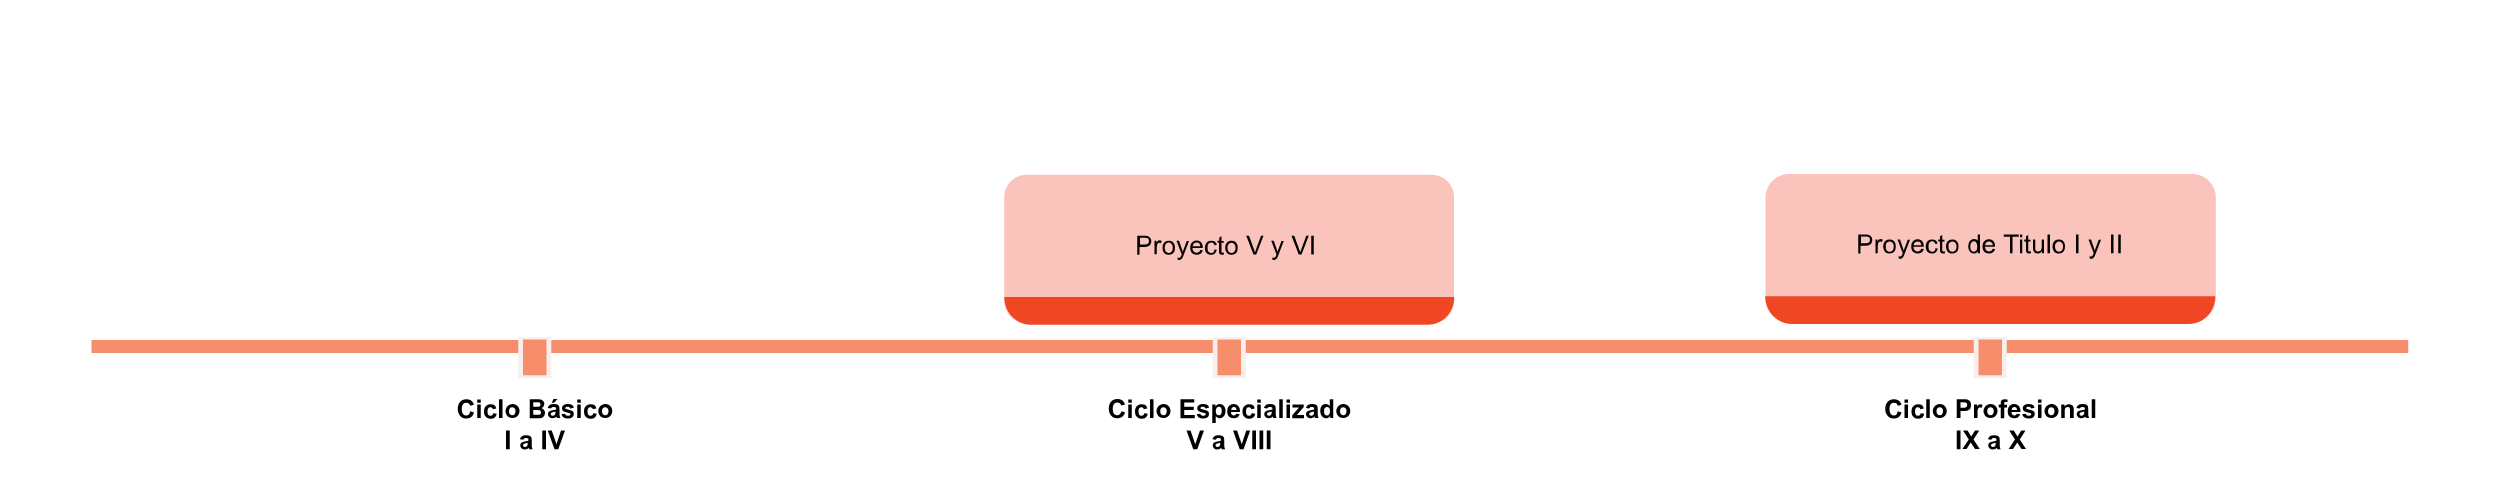
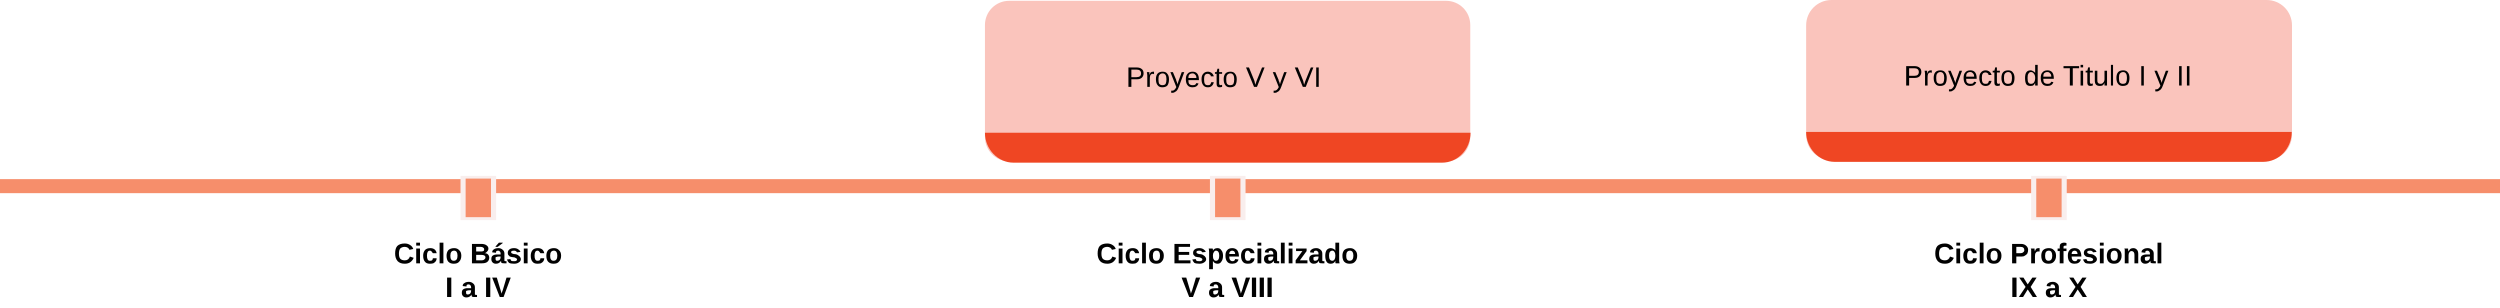
- <svg xmlns="http://www.w3.org/2000/svg" version="1.1" id="Layer_1" x="0px" y="0px" viewBox="0 0 100 20" style="enable-background:new 0 0 100 20;" xml:space="preserve">
-   <style type="text/css">
- 	.st0{fill:#F68E6B;}
- 	.st1{fill:#F9EEED;}
- 	.st2{fill:#FAC4BC;}
- 	.st3{fill:#EF4623;}
- 	.st4{fill:none;}
- 	.st5{enable-background:new    ;}
- 	.st6{fill:#010101;}
- </style>
+ <svg xmlns="http://www.w3.org/2000/svg" id="Layer_1" data-name="Layer 1" viewBox="0 0 92.67 11.4">
+   <defs>
+     <style>
+       .cls-1 {
+         fill: #ef4623;
+       }
+ 
+       .cls-1, .cls-2, .cls-3, .cls-4 {
+         stroke-width: 0px;
+       }
+ 
+       .cls-5, .cls-6 {
+         font-family: ArialMT, Arial;
+         font-size: 1.05px;
+       }
+ 
+       .cls-5, .cls-6, .cls-7 {
+         isolation: isolate;
+       }
+ 
+       .cls-5, .cls-7 {
+         fill: #010101;
+       }
+ 
+       .cls-2 {
+         fill: #f9eeed;
+       }
+ 
+       .cls-8 {
+         letter-spacing: 0em;
+       }
+ 
+       .cls-9 {
+         letter-spacing: -.04em;
+       }
+ 
+       .cls-3 {
+         fill: #fac4bc;
+       }
+ 
+       .cls-4 {
+         fill: #f68e6b;
+       }
+ 
+       .cls-10 {
+         letter-spacing: -.02em;
+       }
+ 
+       .cls-7 {
+         font-family: Arial-BoldMT, Arial;
+         font-size: 1.04px;
+         font-weight: 700;
+       }
+     </style>
+   </defs>
  <g>
+     <rect class="cls-4" y="6.64" width="92.67" height=".52" />
    <g>
-       <rect x="3.66" y="13.6" class="st0" width="92.67" height="0.52" />
+       <rect class="cls-4" x="17.16" y="6.57" width="1.13" height="1.54" />
+       <path class="cls-2" d="M18.39,8.16h-1.32v-1.64h1.32v1.64ZM17.26,8.05h.94v-1.43h-.94v1.43Z" />
    </g>
    <g>
-       <g>
-         <rect x="20.82" y="13.53" class="st0" width="1.13" height="1.54" />
-         <path class="st1" d="M22.05,15.12h-1.32v-1.64h1.32V15.12z M20.92,15.01h0.94v-1.43h-0.94V15.01z" />
-       </g>
+       <rect class="cls-4" x="44.95" y="6.57" width="1.13" height="1.54" />
+       <path class="cls-2" d="M46.17,8.16h-1.32v-1.64h1.32v1.64ZM45.04,8.05h.94v-1.43h-.94v1.43Z" />
    </g>
    <g>
-       <g>
-         <rect x="48.61" y="13.53" class="st0" width="1.13" height="1.54" />
-         <path class="st1" d="M49.83,15.12h-1.32v-1.64h1.32V15.12z M48.7,15.01h0.94v-1.43H48.7V15.01z" />
-       </g>
-     </g>
-     <g>
-       <g>
-         <rect x="79.06" y="13.53" class="st0" width="1.13" height="1.54" />
-         <path class="st1" d="M80.27,15.12h-1.32v-1.64h1.32V15.12z M79.14,15.01h0.94v-1.43h-0.94V15.01z" />
-       </g>
+       <rect class="cls-4" x="75.39" y="6.57" width="1.13" height="1.54" />
+       <path class="cls-2" d="M76.61,8.16h-1.32v-1.64h1.32v1.64ZM75.48,8.05h.94v-1.43h-.94v1.43Z" />
    </g>
  </g>
  <g>
-     <path class="st2" d="M87.68,12.9H71.56c-0.52,0-0.94-0.42-0.94-0.94V7.9c0-0.52,0.42-0.94,0.94-0.94h16.13   c0.52,0,0.94,0.42,0.94,0.94v4.07C88.61,12.48,88.19,12.9,87.68,12.9z" />
-     <path class="st3" d="M88.61,11.85c0,0.61-0.47,1.11-1.06,1.11H71.67c-0.58,0-1.06-0.5-1.06-1.11" />
+     <path class="cls-3" d="M84.02,5.94h-16.13c-.52,0-.94-.42-.94-.94V.94c0-.52.42-.94.94-.94h16.13c.52,0,.94.42.94.94v4.07c-.01.51-.43.93-.94.93Z" />
+     <path class="cls-1" d="M84.95,4.89c0,.61-.47,1.11-1.06,1.11h-15.88c-.58,0-1.06-.5-1.06-1.11" />
  </g>
  <g>
-     <path class="st2" d="M57.27,12.94h-16.2c-0.5,0-0.9-0.4-0.9-0.9V7.89c0-0.5,0.4-0.9,0.9-0.9h16.19c0.5,0,0.9,0.4,0.9,0.9v4.14   C58.17,12.53,57.77,12.94,57.27,12.94z" />
-     <path class="st3" d="M58.17,11.88c0,0.61-0.47,1.11-1.06,1.11H41.23c-0.58,0-1.06-0.5-1.06-1.11" />
+     <path class="cls-3" d="M53.61,5.98h-16.2c-.5,0-.9-.4-.9-.9V.93c0-.5.4-.9.9-.9h16.19c.5,0,.9.4.9.9v4.14c0,.5-.39.91-.89.91Z" />
+     <path class="cls-1" d="M54.51,4.92c0,.61-.47,1.11-1.06,1.11h-15.88c-.58,0-1.06-.5-1.06-1.11" />
  </g>
-   <rect x="16.92" y="15.97" class="st4" width="8.94" height="2.4" />
-   <g class="st5">
-     <path class="st6" d="M18.81,16.45l0.15,0.05c-0.02,0.08-0.06,0.14-0.11,0.18c-0.05,0.04-0.12,0.06-0.2,0.06   c-0.1,0-0.18-0.03-0.24-0.1c-0.06-0.07-0.1-0.16-0.1-0.28c0-0.12,0.03-0.22,0.1-0.29c0.06-0.07,0.15-0.1,0.25-0.1   c0.09,0,0.17,0.03,0.22,0.08c0.03,0.03,0.06,0.08,0.08,0.14l-0.15,0.04c-0.01-0.04-0.03-0.07-0.06-0.09   c-0.03-0.02-0.06-0.03-0.1-0.03c-0.06,0-0.1,0.02-0.13,0.06c-0.03,0.04-0.05,0.1-0.05,0.19c0,0.09,0.02,0.16,0.05,0.2   c0.03,0.04,0.08,0.06,0.13,0.06c0.04,0,0.07-0.01,0.1-0.04S18.8,16.5,18.81,16.45z" />
-     <path class="st6" d="M19.09,16.11v-0.13h0.14v0.13H19.09z M19.09,16.72v-0.54h0.14v0.54H19.09z" />
-     <path class="st6" d="M19.85,16.34l-0.14,0.03c0-0.03-0.02-0.05-0.03-0.06c-0.02-0.01-0.04-0.02-0.07-0.02   c-0.04,0-0.06,0.01-0.08,0.04c-0.02,0.03-0.03,0.07-0.03,0.12c0,0.06,0.01,0.11,0.03,0.14c0.02,0.03,0.05,0.04,0.09,0.04   c0.03,0,0.05-0.01,0.07-0.02c0.02-0.02,0.03-0.04,0.04-0.08l0.14,0.02c-0.01,0.06-0.04,0.11-0.08,0.15s-0.1,0.05-0.17,0.05   c-0.08,0-0.14-0.03-0.19-0.08c-0.05-0.05-0.07-0.12-0.07-0.21s0.02-0.16,0.07-0.21c0.05-0.05,0.11-0.08,0.19-0.08   c0.07,0,0.12,0.01,0.16,0.04S19.83,16.28,19.85,16.34z" />
-     <path class="st6" d="M19.96,16.72v-0.75h0.14v0.75H19.96z" />
-     <path class="st6" d="M20.22,16.44c0-0.05,0.01-0.09,0.04-0.14c0.02-0.04,0.06-0.08,0.1-0.1s0.09-0.04,0.14-0.04   c0.08,0,0.15,0.03,0.2,0.08c0.05,0.05,0.08,0.12,0.08,0.2c0,0.08-0.03,0.15-0.08,0.2s-0.12,0.08-0.2,0.08   c-0.05,0-0.1-0.01-0.14-0.03s-0.08-0.06-0.1-0.1S20.22,16.5,20.22,16.44z M20.36,16.45c0,0.05,0.01,0.09,0.04,0.12   c0.03,0.03,0.06,0.04,0.09,0.04c0.04,0,0.07-0.01,0.09-0.04s0.04-0.07,0.04-0.12c0-0.05-0.01-0.09-0.04-0.12   c-0.03-0.03-0.06-0.04-0.09-0.04c-0.04,0-0.07,0.01-0.09,0.04C20.38,16.35,20.36,16.4,20.36,16.45z" />
-     <path class="st6" d="M21.18,15.97h0.3c0.06,0,0.1,0,0.13,0.01c0.03,0,0.06,0.01,0.08,0.03s0.04,0.04,0.06,0.06s0.02,0.06,0.02,0.09   c0,0.03-0.01,0.07-0.03,0.1s-0.04,0.05-0.08,0.07c0.05,0.01,0.08,0.04,0.1,0.07s0.04,0.07,0.04,0.11c0,0.03-0.01,0.07-0.02,0.1   c-0.02,0.03-0.04,0.06-0.06,0.08c-0.03,0.02-0.06,0.03-0.1,0.04c-0.03,0-0.09,0-0.18,0h-0.25V15.97z M21.33,16.1v0.17h0.1   c0.06,0,0.1,0,0.11,0c0.03,0,0.05-0.01,0.06-0.03s0.02-0.03,0.02-0.06s-0.01-0.04-0.02-0.06s-0.03-0.02-0.06-0.03   c-0.02,0-0.06,0-0.13,0H21.33z M21.33,16.39v0.2h0.14c0.05,0,0.09,0,0.1,0c0.02,0,0.04-0.01,0.05-0.03   c0.01-0.02,0.02-0.04,0.02-0.06c0-0.02-0.01-0.04-0.02-0.06c-0.01-0.02-0.03-0.03-0.05-0.03c-0.02-0.01-0.07-0.01-0.13-0.01H21.33z   " />
-     <path class="st6" d="M22.04,16.34l-0.13-0.02c0.01-0.05,0.04-0.09,0.08-0.12s0.09-0.04,0.16-0.04c0.06,0,0.11,0.01,0.14,0.02   c0.03,0.01,0.05,0.03,0.07,0.06c0.01,0.02,0.02,0.07,0.02,0.13l0,0.17c0,0.05,0,0.08,0.01,0.11s0.01,0.05,0.03,0.07h-0.14   c0-0.01-0.01-0.02-0.01-0.04c0-0.01,0-0.01,0-0.02c-0.02,0.02-0.05,0.04-0.08,0.05s-0.06,0.02-0.09,0.02   c-0.06,0-0.1-0.02-0.13-0.05s-0.05-0.07-0.05-0.11c0-0.03,0.01-0.06,0.02-0.08c0.01-0.02,0.04-0.04,0.06-0.05s0.06-0.02,0.11-0.03   c0.07-0.01,0.11-0.02,0.14-0.04v-0.01c0-0.03-0.01-0.05-0.02-0.06s-0.04-0.02-0.08-0.02c-0.03,0-0.05,0-0.06,0.01   C22.06,16.3,22.05,16.32,22.04,16.34z M22.23,16.46c-0.02,0.01-0.05,0.01-0.09,0.02c-0.04,0.01-0.07,0.02-0.08,0.03   c-0.02,0.01-0.03,0.03-0.03,0.05c0,0.02,0.01,0.04,0.02,0.05c0.02,0.01,0.03,0.02,0.06,0.02c0.03,0,0.05-0.01,0.07-0.03   c0.02-0.01,0.03-0.03,0.03-0.05c0-0.01,0.01-0.04,0.01-0.07V16.46z M22.07,16.11l0.07-0.15h0.16l-0.14,0.15H22.07z" />
-     <path class="st6" d="M22.46,16.57l0.14-0.02c0.01,0.03,0.02,0.05,0.04,0.06c0.02,0.01,0.04,0.02,0.08,0.02   c0.04,0,0.06-0.01,0.08-0.02c0.01-0.01,0.02-0.02,0.02-0.04c0-0.01,0-0.02-0.01-0.03s-0.02-0.01-0.05-0.02   c-0.12-0.03-0.19-0.05-0.22-0.07c-0.04-0.03-0.06-0.07-0.06-0.12c0-0.05,0.02-0.09,0.06-0.12c0.04-0.03,0.09-0.05,0.17-0.05   c0.07,0,0.13,0.01,0.17,0.04c0.04,0.02,0.06,0.06,0.07,0.11l-0.14,0.03c-0.01-0.02-0.02-0.04-0.03-0.05   c-0.02-0.01-0.04-0.02-0.07-0.02c-0.04,0-0.06,0-0.08,0.02c-0.01,0.01-0.02,0.02-0.02,0.03c0,0.01,0,0.02,0.01,0.03   c0.01,0.01,0.06,0.02,0.13,0.04c0.08,0.02,0.13,0.04,0.16,0.06c0.03,0.03,0.04,0.06,0.04,0.11c0,0.05-0.02,0.09-0.06,0.13   c-0.04,0.04-0.1,0.05-0.18,0.05c-0.07,0-0.13-0.02-0.17-0.04C22.5,16.66,22.47,16.62,22.46,16.57z" />
-     <path class="st6" d="M23.09,16.11v-0.13h0.14v0.13H23.09z M23.09,16.72v-0.54h0.14v0.54H23.09z" />
-     <path class="st6" d="M23.85,16.34l-0.14,0.03c0-0.03-0.02-0.05-0.03-0.06c-0.02-0.01-0.04-0.02-0.07-0.02   c-0.04,0-0.06,0.01-0.08,0.04c-0.02,0.03-0.03,0.07-0.03,0.12c0,0.06,0.01,0.11,0.03,0.14c0.02,0.03,0.05,0.04,0.09,0.04   c0.03,0,0.05-0.01,0.07-0.02c0.02-0.02,0.03-0.04,0.04-0.08l0.14,0.02c-0.01,0.06-0.04,0.11-0.08,0.15s-0.1,0.05-0.17,0.05   c-0.08,0-0.14-0.03-0.19-0.08c-0.05-0.05-0.07-0.12-0.07-0.21s0.02-0.16,0.07-0.21c0.05-0.05,0.11-0.08,0.19-0.08   c0.07,0,0.12,0.01,0.16,0.04S23.84,16.28,23.85,16.34z" />
-     <path class="st6" d="M23.93,16.44c0-0.05,0.01-0.09,0.04-0.14c0.02-0.04,0.06-0.08,0.1-0.1s0.09-0.04,0.14-0.04   c0.08,0,0.15,0.03,0.2,0.08c0.05,0.05,0.08,0.12,0.08,0.2c0,0.08-0.03,0.15-0.08,0.2s-0.12,0.08-0.2,0.08   c-0.05,0-0.1-0.01-0.14-0.03s-0.08-0.06-0.1-0.1S23.93,16.5,23.93,16.44z M24.08,16.45c0,0.05,0.01,0.09,0.04,0.12   c0.03,0.03,0.06,0.04,0.09,0.04c0.04,0,0.07-0.01,0.09-0.04s0.04-0.07,0.04-0.12c0-0.05-0.01-0.09-0.04-0.12   c-0.03-0.03-0.06-0.04-0.09-0.04c-0.04,0-0.07,0.01-0.09,0.04C24.09,16.35,24.08,16.4,24.08,16.45z" />
-   </g>
-   <g class="st5">
-     <path class="st6" d="M20.24,17.97v-0.75h0.15v0.75H20.24z" />
-     <path class="st6" d="M20.93,17.59l-0.13-0.02c0.01-0.05,0.04-0.09,0.08-0.12s0.09-0.04,0.16-0.04c0.06,0,0.11,0.01,0.14,0.02   c0.03,0.01,0.05,0.03,0.07,0.06c0.01,0.02,0.02,0.07,0.02,0.13l0,0.17c0,0.05,0,0.08,0.01,0.11s0.01,0.05,0.03,0.07h-0.14   c0-0.01-0.01-0.02-0.01-0.04c0-0.01,0-0.01,0-0.02c-0.02,0.02-0.05,0.04-0.08,0.05s-0.06,0.02-0.09,0.02   c-0.06,0-0.1-0.02-0.13-0.05s-0.05-0.07-0.05-0.11c0-0.03,0.01-0.06,0.02-0.08c0.01-0.02,0.04-0.04,0.06-0.05s0.06-0.02,0.11-0.03   c0.07-0.01,0.11-0.02,0.14-0.04V17.6c0-0.03-0.01-0.05-0.02-0.06s-0.04-0.02-0.08-0.02c-0.03,0-0.05,0-0.06,0.01   C20.95,17.55,20.94,17.57,20.93,17.59z M21.12,17.71c-0.02,0.01-0.05,0.01-0.09,0.02c-0.04,0.01-0.07,0.02-0.08,0.03   c-0.02,0.01-0.03,0.03-0.03,0.05c0,0.02,0.01,0.04,0.02,0.05c0.02,0.01,0.03,0.02,0.06,0.02c0.03,0,0.05-0.01,0.07-0.03   c0.02-0.01,0.03-0.03,0.03-0.05c0-0.01,0.01-0.04,0.01-0.07V17.71z" />
-     <path class="st6" d="M21.69,17.97v-0.75h0.15v0.75H21.69z" />
-     <path class="st6" d="M22.18,17.97l-0.27-0.75h0.16l0.19,0.55l0.18-0.55h0.16l-0.27,0.75H22.18z" />
-   </g>
-   <rect x="44.18" y="15.97" class="st4" width="9.99" height="2.4" />
-   <g class="st5">
-     <path class="st6" d="M44.86,16.45L45,16.49c-0.02,0.08-0.06,0.14-0.11,0.18c-0.05,0.04-0.12,0.06-0.2,0.06   c-0.1,0-0.18-0.03-0.24-0.1c-0.06-0.07-0.1-0.16-0.1-0.28c0-0.12,0.03-0.22,0.1-0.29c0.06-0.07,0.15-0.1,0.25-0.1   c0.09,0,0.17,0.03,0.22,0.08c0.03,0.03,0.06,0.08,0.08,0.14l-0.15,0.04c-0.01-0.04-0.03-0.07-0.06-0.09   c-0.03-0.02-0.06-0.03-0.1-0.03c-0.06,0-0.1,0.02-0.13,0.06c-0.03,0.04-0.05,0.1-0.05,0.19c0,0.09,0.02,0.16,0.05,0.2   c0.03,0.04,0.08,0.06,0.13,0.06c0.04,0,0.07-0.01,0.1-0.04S44.85,16.5,44.86,16.45z" />
-     <path class="st6" d="M45.13,16.11v-0.13h0.14v0.13H45.13z M45.13,16.72v-0.54h0.14v0.54H45.13z" />
-     <path class="st6" d="M45.89,16.34l-0.14,0.03c0-0.03-0.02-0.05-0.03-0.06c-0.02-0.01-0.04-0.02-0.07-0.02   c-0.04,0-0.06,0.01-0.08,0.04c-0.02,0.03-0.03,0.07-0.03,0.12c0,0.06,0.01,0.11,0.03,0.14c0.02,0.03,0.05,0.04,0.09,0.04   c0.03,0,0.05-0.01,0.07-0.02c0.02-0.02,0.03-0.04,0.04-0.08l0.14,0.02c-0.01,0.06-0.04,0.11-0.08,0.15s-0.1,0.05-0.17,0.05   c-0.08,0-0.14-0.03-0.19-0.08c-0.05-0.05-0.07-0.12-0.07-0.21s0.02-0.16,0.07-0.21c0.05-0.05,0.11-0.08,0.19-0.08   c0.07,0,0.12,0.01,0.16,0.04S45.88,16.28,45.89,16.34z" />
-     <path class="st6" d="M46,16.72v-0.75h0.14v0.75H46z" />
-     <path class="st6" d="M46.26,16.44c0-0.05,0.01-0.09,0.04-0.14c0.02-0.04,0.06-0.08,0.1-0.1s0.09-0.04,0.14-0.04   c0.08,0,0.15,0.03,0.2,0.08c0.05,0.05,0.08,0.12,0.08,0.2c0,0.08-0.03,0.15-0.08,0.2s-0.12,0.08-0.2,0.08   c-0.05,0-0.1-0.01-0.14-0.03s-0.08-0.06-0.1-0.1S46.26,16.5,46.26,16.44z M46.41,16.45c0,0.05,0.01,0.09,0.04,0.12   c0.03,0.03,0.06,0.04,0.09,0.04c0.04,0,0.07-0.01,0.09-0.04s0.04-0.07,0.04-0.12c0-0.05-0.01-0.09-0.04-0.12   c-0.03-0.03-0.06-0.04-0.09-0.04c-0.04,0-0.07,0.01-0.09,0.04C46.42,16.35,46.41,16.4,46.41,16.45z" />
-     <path class="st6" d="M47.22,16.72v-0.75h0.55v0.13h-0.4v0.17h0.38v0.13h-0.38v0.2h0.42v0.13H47.22z" />
-     <path class="st6" d="M47.87,16.57l0.14-0.02c0.01,0.03,0.02,0.05,0.04,0.06c0.02,0.01,0.04,0.02,0.08,0.02   c0.04,0,0.06-0.01,0.08-0.02c0.01-0.01,0.02-0.02,0.02-0.04c0-0.01,0-0.02-0.01-0.03s-0.02-0.01-0.05-0.02   c-0.12-0.03-0.19-0.05-0.22-0.07c-0.04-0.03-0.06-0.07-0.06-0.12c0-0.05,0.02-0.09,0.06-0.12c0.04-0.03,0.09-0.05,0.17-0.05   c0.07,0,0.13,0.01,0.17,0.04c0.04,0.02,0.06,0.06,0.07,0.11l-0.14,0.03c-0.01-0.02-0.02-0.04-0.03-0.05   c-0.02-0.01-0.04-0.02-0.07-0.02c-0.04,0-0.06,0-0.08,0.02c-0.01,0.01-0.02,0.02-0.02,0.03c0,0.01,0,0.02,0.01,0.03   c0.01,0.01,0.06,0.02,0.13,0.04c0.08,0.02,0.13,0.04,0.16,0.06c0.03,0.03,0.04,0.06,0.04,0.11c0,0.05-0.02,0.09-0.06,0.13   c-0.04,0.04-0.1,0.05-0.18,0.05c-0.07,0-0.13-0.02-0.17-0.04C47.91,16.66,47.88,16.62,47.87,16.57z" />
-     <path class="st6" d="M48.49,16.18h0.13v0.08c0.02-0.03,0.04-0.05,0.07-0.07c0.03-0.02,0.06-0.03,0.1-0.03   c0.06,0,0.12,0.03,0.16,0.07c0.04,0.05,0.07,0.12,0.07,0.21c0,0.09-0.02,0.16-0.07,0.21c-0.04,0.05-0.1,0.08-0.16,0.08   c-0.03,0-0.06-0.01-0.08-0.02c-0.02-0.01-0.05-0.03-0.08-0.06v0.27h-0.14V16.18z M48.63,16.44c0,0.06,0.01,0.11,0.04,0.13   c0.02,0.03,0.05,0.04,0.09,0.04c0.03,0,0.06-0.01,0.08-0.04c0.02-0.03,0.03-0.07,0.03-0.13c0-0.06-0.01-0.1-0.03-0.13   c-0.02-0.03-0.05-0.04-0.08-0.04c-0.04,0-0.06,0.01-0.09,0.04C48.65,16.35,48.63,16.39,48.63,16.44z" />
-     <path class="st6" d="M49.45,16.55l0.14,0.02c-0.02,0.05-0.05,0.09-0.09,0.12c-0.04,0.03-0.09,0.04-0.15,0.04   c-0.09,0-0.16-0.03-0.21-0.09c-0.04-0.05-0.05-0.11-0.05-0.19c0-0.09,0.02-0.16,0.07-0.21s0.11-0.08,0.18-0.08   c0.08,0,0.14,0.03,0.19,0.08c0.05,0.05,0.07,0.13,0.07,0.24h-0.36c0,0.04,0.01,0.08,0.03,0.1c0.02,0.02,0.05,0.04,0.08,0.04   c0.02,0,0.04-0.01,0.06-0.02C49.43,16.59,49.44,16.57,49.45,16.55z M49.46,16.4c0-0.04-0.01-0.07-0.03-0.09s-0.04-0.03-0.07-0.03   c-0.03,0-0.06,0.01-0.08,0.03c-0.02,0.02-0.03,0.05-0.03,0.09H49.46z" />
-     <path class="st6" d="M50.19,16.34l-0.14,0.03c0-0.03-0.02-0.05-0.03-0.06c-0.02-0.01-0.04-0.02-0.07-0.02   c-0.04,0-0.06,0.01-0.08,0.04c-0.02,0.03-0.03,0.07-0.03,0.12c0,0.06,0.01,0.11,0.03,0.14c0.02,0.03,0.05,0.04,0.09,0.04   c0.03,0,0.05-0.01,0.07-0.02c0.02-0.02,0.03-0.04,0.04-0.08l0.14,0.02c-0.01,0.06-0.04,0.11-0.08,0.15   c-0.04,0.03-0.1,0.05-0.17,0.05c-0.08,0-0.14-0.03-0.19-0.08c-0.05-0.05-0.07-0.12-0.07-0.21s0.02-0.16,0.07-0.21   c0.05-0.05,0.11-0.08,0.19-0.08c0.07,0,0.12,0.01,0.16,0.04S50.17,16.28,50.19,16.34z" />
-     <path class="st6" d="M50.29,16.11v-0.13h0.14v0.13H50.29z M50.29,16.72v-0.54h0.14v0.54H50.29z" />
-     <path class="st6" d="M50.69,16.34l-0.13-0.02c0.01-0.05,0.04-0.09,0.08-0.12c0.04-0.03,0.09-0.04,0.16-0.04   c0.06,0,0.11,0.01,0.14,0.02c0.03,0.01,0.05,0.03,0.07,0.06c0.01,0.02,0.02,0.07,0.02,0.13l0,0.17c0,0.05,0,0.08,0.01,0.11   c0,0.02,0.01,0.05,0.03,0.07h-0.14c0-0.01-0.01-0.02-0.01-0.04c0-0.01,0-0.01,0-0.02c-0.02,0.02-0.05,0.04-0.08,0.05   c-0.03,0.01-0.06,0.02-0.09,0.02c-0.06,0-0.1-0.02-0.13-0.05s-0.05-0.07-0.05-0.11c0-0.03,0.01-0.06,0.02-0.08   c0.01-0.02,0.04-0.04,0.06-0.05s0.06-0.02,0.11-0.03c0.07-0.01,0.11-0.02,0.14-0.04v-0.01c0-0.03-0.01-0.05-0.02-0.06   s-0.04-0.02-0.08-0.02c-0.03,0-0.04,0-0.06,0.01S50.7,16.32,50.69,16.34z M50.88,16.46c-0.02,0.01-0.05,0.01-0.09,0.02   c-0.04,0.01-0.07,0.02-0.08,0.03c-0.02,0.01-0.03,0.03-0.03,0.05c0,0.02,0.01,0.04,0.02,0.05s0.03,0.02,0.06,0.02   c0.03,0,0.05-0.01,0.07-0.03c0.02-0.01,0.03-0.03,0.03-0.05c0-0.01,0.01-0.04,0.01-0.07V16.46z" />
-     <path class="st6" d="M51.17,16.72v-0.75h0.14v0.75H51.17z" />
-     <path class="st6" d="M51.46,16.11v-0.13h0.14v0.13H51.46z M51.46,16.72v-0.54h0.14v0.54H51.46z" />
-     <path class="st6" d="M51.69,16.72v-0.11l0.2-0.23c0.03-0.04,0.06-0.06,0.07-0.08c-0.02,0-0.04,0-0.07,0l-0.19,0v-0.12h0.45v0.1   l-0.21,0.24l-0.07,0.08c0.04,0,0.06,0,0.07,0h0.22v0.13H51.69z" />
-     <path class="st6" d="M52.37,16.34l-0.13-0.02c0.01-0.05,0.04-0.09,0.08-0.12c0.04-0.03,0.09-0.04,0.16-0.04   c0.06,0,0.11,0.01,0.14,0.02c0.03,0.01,0.05,0.03,0.07,0.06c0.01,0.02,0.02,0.07,0.02,0.13l0,0.17c0,0.05,0,0.08,0.01,0.11   c0,0.02,0.01,0.05,0.03,0.07H52.6c0-0.01-0.01-0.02-0.01-0.04c0-0.01,0-0.01,0-0.02c-0.02,0.02-0.05,0.04-0.08,0.05   c-0.03,0.01-0.06,0.02-0.09,0.02c-0.06,0-0.1-0.02-0.13-0.05s-0.05-0.07-0.05-0.11c0-0.03,0.01-0.06,0.02-0.08   c0.01-0.02,0.04-0.04,0.06-0.05s0.06-0.02,0.11-0.03c0.07-0.01,0.11-0.02,0.14-0.04v-0.01c0-0.03-0.01-0.05-0.02-0.06   s-0.04-0.02-0.08-0.02c-0.03,0-0.04,0-0.06,0.01S52.38,16.32,52.37,16.34z M52.57,16.46c-0.02,0.01-0.05,0.01-0.09,0.02   c-0.04,0.01-0.07,0.02-0.08,0.03c-0.02,0.01-0.03,0.03-0.03,0.05c0,0.02,0.01,0.04,0.02,0.05s0.03,0.02,0.06,0.02   c0.03,0,0.05-0.01,0.07-0.03c0.02-0.01,0.03-0.03,0.03-0.05c0-0.01,0.01-0.04,0.01-0.07V16.46z" />
-     <path class="st6" d="M53.34,16.72h-0.13v-0.08c-0.02,0.03-0.05,0.05-0.08,0.07c-0.03,0.02-0.06,0.02-0.09,0.02   c-0.06,0-0.12-0.03-0.16-0.08c-0.04-0.05-0.07-0.12-0.07-0.21c0-0.09,0.02-0.16,0.06-0.21s0.1-0.07,0.16-0.07   c0.06,0,0.11,0.03,0.16,0.08v-0.27h0.14V16.72z M52.96,16.44c0,0.06,0.01,0.1,0.02,0.12c0.02,0.04,0.06,0.06,0.1,0.06   c0.03,0,0.06-0.01,0.08-0.04c0.02-0.03,0.04-0.07,0.04-0.13c0-0.06-0.01-0.11-0.03-0.13s-0.05-0.04-0.09-0.04   c-0.03,0-0.06,0.01-0.08,0.04C52.97,16.34,52.96,16.38,52.96,16.44z" />
-     <path class="st6" d="M53.45,16.44c0-0.05,0.01-0.09,0.04-0.14c0.02-0.04,0.06-0.08,0.1-0.1s0.09-0.04,0.14-0.04   c0.08,0,0.15,0.03,0.2,0.08s0.08,0.12,0.08,0.2c0,0.08-0.03,0.15-0.08,0.2s-0.12,0.08-0.2,0.08c-0.05,0-0.1-0.01-0.14-0.03   s-0.08-0.06-0.1-0.1S53.45,16.5,53.45,16.44z M53.6,16.45c0,0.05,0.01,0.09,0.04,0.12s0.06,0.04,0.09,0.04   c0.04,0,0.07-0.01,0.09-0.04s0.04-0.07,0.04-0.12c0-0.05-0.01-0.09-0.04-0.12c-0.03-0.03-0.06-0.04-0.09-0.04   c-0.04,0-0.07,0.01-0.09,0.04C53.61,16.35,53.6,16.4,53.6,16.45z" />
-   </g>
-   <g class="st5">
-     <path class="st6" d="M47.73,17.97l-0.27-0.75h0.16l0.19,0.55L48,17.22h0.16l-0.27,0.75H47.73z" />
-     <path class="st6" d="M48.63,17.59l-0.13-0.02c0.01-0.05,0.04-0.09,0.08-0.12s0.09-0.04,0.16-0.04c0.06,0,0.11,0.01,0.14,0.02   c0.03,0.01,0.05,0.03,0.07,0.06c0.01,0.02,0.02,0.07,0.02,0.13l0,0.17c0,0.05,0,0.08,0.01,0.11s0.01,0.05,0.03,0.07h-0.14   c0-0.01-0.01-0.02-0.01-0.04c0-0.01,0-0.01,0-0.02c-0.02,0.02-0.05,0.04-0.08,0.05s-0.06,0.02-0.09,0.02   c-0.06,0-0.1-0.02-0.13-0.05s-0.05-0.07-0.05-0.11c0-0.03,0.01-0.06,0.02-0.08c0.01-0.02,0.04-0.04,0.06-0.05s0.06-0.02,0.11-0.03   c0.07-0.01,0.11-0.02,0.14-0.04V17.6c0-0.03-0.01-0.05-0.02-0.06s-0.04-0.02-0.08-0.02c-0.03,0-0.05,0-0.06,0.01   C48.65,17.55,48.64,17.57,48.63,17.59z M48.82,17.71c-0.02,0.01-0.05,0.01-0.09,0.02c-0.04,0.01-0.07,0.02-0.08,0.03   c-0.02,0.01-0.03,0.03-0.03,0.05c0,0.02,0.01,0.04,0.02,0.05c0.02,0.01,0.03,0.02,0.06,0.02c0.03,0,0.05-0.01,0.07-0.03   c0.02-0.01,0.03-0.03,0.03-0.05c0-0.01,0.01-0.04,0.01-0.07V17.71z" />
-     <path class="st6" d="M49.59,17.97l-0.27-0.75h0.16l0.19,0.55l0.18-0.55h0.16l-0.27,0.75H49.59z" />
-     <path class="st6" d="M50.09,17.97v-0.75h0.15v0.75H50.09z" />
-     <path class="st6" d="M50.38,17.97v-0.75h0.15v0.75H50.38z" />
-     <path class="st6" d="M50.67,17.97v-0.75h0.15v0.75H50.67z" />
-   </g>
-   <rect x="74.62" y="15.97" class="st4" width="9.99" height="2.4" />
-   <g class="st5">
-     <path class="st6" d="M75.91,16.45l0.15,0.05c-0.02,0.08-0.06,0.14-0.11,0.18c-0.05,0.04-0.12,0.06-0.2,0.06   c-0.1,0-0.18-0.03-0.24-0.1s-0.1-0.16-0.1-0.28c0-0.12,0.03-0.22,0.1-0.29c0.06-0.07,0.15-0.1,0.25-0.1c0.09,0,0.17,0.03,0.22,0.08   c0.03,0.03,0.06,0.08,0.08,0.14l-0.15,0.04c-0.01-0.04-0.03-0.07-0.05-0.09c-0.03-0.02-0.06-0.03-0.1-0.03   c-0.06,0-0.1,0.02-0.13,0.06s-0.05,0.1-0.05,0.19c0,0.09,0.02,0.16,0.05,0.2c0.03,0.04,0.08,0.06,0.13,0.06   c0.04,0,0.07-0.01,0.1-0.04C75.88,16.54,75.9,16.5,75.91,16.45z" />
-     <path class="st6" d="M76.18,16.11v-0.13h0.14v0.13H76.18z M76.18,16.72v-0.54h0.14v0.54H76.18z" />
-     <path class="st6" d="M76.95,16.34l-0.14,0.03c0-0.03-0.02-0.05-0.03-0.06c-0.02-0.01-0.04-0.02-0.07-0.02   c-0.04,0-0.06,0.01-0.08,0.04c-0.02,0.03-0.03,0.07-0.03,0.12c0,0.06,0.01,0.11,0.03,0.14s0.05,0.04,0.09,0.04   c0.03,0,0.05-0.01,0.07-0.02c0.02-0.02,0.03-0.04,0.04-0.08l0.14,0.02c-0.01,0.06-0.04,0.11-0.08,0.15   c-0.04,0.03-0.1,0.05-0.17,0.05c-0.08,0-0.14-0.03-0.19-0.08c-0.05-0.05-0.07-0.12-0.07-0.21s0.02-0.16,0.07-0.21   c0.05-0.05,0.11-0.08,0.19-0.08c0.07,0,0.12,0.01,0.16,0.04S76.93,16.28,76.95,16.34z" />
-     <path class="st6" d="M77.05,16.72v-0.75h0.14v0.75H77.05z" />
-     <path class="st6" d="M77.31,16.44c0-0.05,0.01-0.09,0.04-0.14c0.02-0.04,0.06-0.08,0.1-0.1s0.09-0.04,0.14-0.04   c0.08,0,0.15,0.03,0.2,0.08c0.05,0.05,0.08,0.12,0.08,0.2c0,0.08-0.03,0.15-0.08,0.2s-0.12,0.08-0.2,0.08   c-0.05,0-0.1-0.01-0.14-0.03s-0.08-0.06-0.1-0.1S77.31,16.5,77.31,16.44z M77.46,16.45c0,0.05,0.01,0.09,0.04,0.12   c0.03,0.03,0.06,0.04,0.09,0.04s0.07-0.01,0.09-0.04s0.04-0.07,0.04-0.12c0-0.05-0.01-0.09-0.04-0.12   c-0.03-0.03-0.06-0.04-0.09-0.04s-0.07,0.01-0.09,0.04C77.47,16.35,77.46,16.4,77.46,16.45z" />
-     <path class="st6" d="M78.27,16.72v-0.75h0.24c0.09,0,0.15,0,0.18,0.01c0.04,0.01,0.08,0.04,0.11,0.07   c0.03,0.04,0.04,0.09,0.04,0.15c0,0.05-0.01,0.08-0.02,0.12s-0.04,0.06-0.06,0.07s-0.05,0.03-0.08,0.04   c-0.04,0.01-0.09,0.01-0.16,0.01h-0.1v0.28H78.27z M78.42,16.1v0.21h0.08c0.06,0,0.1,0,0.12-0.01c0.02-0.01,0.04-0.02,0.05-0.04   s0.02-0.04,0.02-0.06c0-0.03-0.01-0.05-0.02-0.07c-0.02-0.02-0.04-0.03-0.06-0.03c-0.02,0-0.05-0.01-0.11-0.01H78.42z" />
-     <path class="st6" d="M79.1,16.72h-0.14v-0.54h0.13v0.08c0.02-0.04,0.04-0.06,0.06-0.07c0.02-0.01,0.04-0.02,0.06-0.02   c0.03,0,0.06,0.01,0.09,0.03l-0.04,0.12c-0.02-0.02-0.05-0.02-0.07-0.02c-0.02,0-0.04,0-0.05,0.02c-0.01,0.01-0.02,0.03-0.03,0.06   c-0.01,0.03-0.01,0.09-0.01,0.18V16.72z" />
-     <path class="st6" d="M79.34,16.44c0-0.05,0.01-0.09,0.04-0.14c0.02-0.04,0.06-0.08,0.1-0.1s0.09-0.04,0.14-0.04   c0.08,0,0.15,0.03,0.2,0.08c0.05,0.05,0.08,0.12,0.08,0.2c0,0.08-0.03,0.15-0.08,0.2s-0.12,0.08-0.2,0.08   c-0.05,0-0.1-0.01-0.14-0.03s-0.08-0.06-0.1-0.1S79.34,16.5,79.34,16.44z M79.49,16.45c0,0.05,0.01,0.09,0.04,0.12   c0.03,0.03,0.06,0.04,0.09,0.04s0.07-0.01,0.09-0.04s0.04-0.07,0.04-0.12c0-0.05-0.01-0.09-0.04-0.12   c-0.03-0.03-0.06-0.04-0.09-0.04s-0.07,0.01-0.09,0.04C79.5,16.35,79.49,16.4,79.49,16.45z" />
-     <path class="st6" d="M79.95,16.18h0.08v-0.04c0-0.05,0-0.08,0.01-0.1s0.03-0.04,0.05-0.05c0.03-0.01,0.06-0.02,0.1-0.02   c0.04,0,0.08,0.01,0.12,0.02l-0.02,0.1c-0.02-0.01-0.04-0.01-0.07-0.01c-0.02,0-0.04,0-0.04,0.01c-0.01,0.01-0.01,0.03-0.01,0.06   v0.04h0.11v0.11h-0.11v0.43h-0.14v-0.43h-0.08V16.18z" />
-     <path class="st6" d="M80.67,16.55l0.14,0.02c-0.02,0.05-0.05,0.09-0.09,0.12c-0.04,0.03-0.09,0.04-0.15,0.04   c-0.09,0-0.16-0.03-0.21-0.09c-0.04-0.05-0.05-0.11-0.05-0.19c0-0.09,0.02-0.16,0.07-0.21s0.11-0.08,0.18-0.08   c0.08,0,0.14,0.03,0.19,0.08s0.07,0.13,0.07,0.24h-0.36c0,0.04,0.01,0.08,0.03,0.1c0.02,0.02,0.05,0.04,0.08,0.04   c0.02,0,0.04-0.01,0.06-0.02C80.65,16.59,80.66,16.57,80.67,16.55z M80.68,16.4c0-0.04-0.01-0.07-0.03-0.09s-0.04-0.03-0.07-0.03   c-0.03,0-0.06,0.01-0.08,0.03c-0.02,0.02-0.03,0.05-0.03,0.09H80.68z" />
-     <path class="st6" d="M80.89,16.57l0.14-0.02c0.01,0.03,0.02,0.05,0.04,0.06c0.02,0.01,0.04,0.02,0.08,0.02   c0.04,0,0.06-0.01,0.08-0.02c0.01-0.01,0.02-0.02,0.02-0.04c0-0.01,0-0.02-0.01-0.03s-0.02-0.01-0.05-0.02   c-0.12-0.03-0.19-0.05-0.22-0.07c-0.04-0.03-0.06-0.07-0.06-0.12c0-0.05,0.02-0.09,0.06-0.12c0.04-0.03,0.09-0.05,0.17-0.05   c0.07,0,0.13,0.01,0.17,0.04c0.04,0.02,0.06,0.06,0.07,0.11l-0.13,0.03c-0.01-0.02-0.02-0.04-0.03-0.05   c-0.02-0.01-0.04-0.02-0.07-0.02c-0.04,0-0.07,0-0.08,0.02c-0.01,0.01-0.02,0.02-0.02,0.03c0,0.01,0,0.02,0.01,0.03   c0.01,0.01,0.06,0.02,0.13,0.04c0.08,0.02,0.13,0.04,0.16,0.06s0.04,0.06,0.04,0.11c0,0.05-0.02,0.09-0.06,0.13   c-0.04,0.04-0.1,0.05-0.18,0.05c-0.07,0-0.13-0.02-0.17-0.04C80.93,16.66,80.9,16.62,80.89,16.57z" />
-     <path class="st6" d="M81.52,16.11v-0.13h0.14v0.13H81.52z M81.52,16.72v-0.54h0.14v0.54H81.52z" />
-     <path class="st6" d="M81.78,16.44c0-0.05,0.01-0.09,0.04-0.14c0.02-0.04,0.06-0.08,0.1-0.1s0.09-0.04,0.14-0.04   c0.08,0,0.15,0.03,0.2,0.08c0.05,0.05,0.08,0.12,0.08,0.2c0,0.08-0.03,0.15-0.08,0.2s-0.12,0.08-0.2,0.08   c-0.05,0-0.1-0.01-0.14-0.03s-0.08-0.06-0.1-0.1S81.78,16.5,81.78,16.44z M81.92,16.45c0,0.05,0.01,0.09,0.04,0.12   c0.03,0.03,0.06,0.04,0.09,0.04s0.07-0.01,0.09-0.04s0.04-0.07,0.04-0.12c0-0.05-0.01-0.09-0.04-0.12   c-0.03-0.03-0.06-0.04-0.09-0.04s-0.07,0.01-0.09,0.04C81.94,16.35,81.92,16.4,81.92,16.45z" />
-     <path class="st6" d="M82.94,16.72H82.8v-0.28c0-0.06,0-0.1-0.01-0.11c-0.01-0.02-0.02-0.03-0.03-0.04   c-0.01-0.01-0.03-0.01-0.05-0.01c-0.03,0-0.05,0.01-0.07,0.02s-0.03,0.03-0.04,0.05c-0.01,0.02-0.01,0.06-0.01,0.12v0.25h-0.14   v-0.54h0.13v0.08c0.05-0.06,0.11-0.09,0.18-0.09c0.03,0,0.06,0.01,0.09,0.02c0.03,0.01,0.05,0.03,0.06,0.04   c0.01,0.02,0.02,0.04,0.03,0.06s0.01,0.05,0.01,0.1V16.72z" />
-     <path class="st6" d="M83.19,16.34l-0.13-0.02c0.01-0.05,0.04-0.09,0.08-0.12c0.04-0.03,0.09-0.04,0.16-0.04   c0.06,0,0.11,0.01,0.14,0.02c0.03,0.01,0.05,0.03,0.07,0.06c0.01,0.02,0.02,0.07,0.02,0.13l0,0.17c0,0.05,0,0.08,0.01,0.11   c0,0.02,0.01,0.05,0.03,0.07h-0.14c0-0.01-0.01-0.02-0.01-0.04c0-0.01,0-0.01,0-0.02c-0.02,0.02-0.05,0.04-0.08,0.05   c-0.03,0.01-0.06,0.02-0.09,0.02c-0.06,0-0.1-0.02-0.13-0.05s-0.05-0.07-0.05-0.11c0-0.03,0.01-0.06,0.02-0.08   c0.01-0.02,0.04-0.04,0.06-0.05s0.06-0.02,0.11-0.03c0.07-0.01,0.11-0.02,0.14-0.04v-0.01c0-0.03-0.01-0.05-0.02-0.06   s-0.04-0.02-0.08-0.02c-0.03,0-0.04,0-0.06,0.01S83.2,16.32,83.19,16.34z M83.38,16.46c-0.02,0.01-0.05,0.01-0.09,0.02   c-0.04,0.01-0.07,0.02-0.08,0.03c-0.02,0.01-0.03,0.03-0.03,0.05c0,0.02,0.01,0.04,0.02,0.05s0.03,0.02,0.06,0.02   c0.03,0,0.05-0.01,0.07-0.03c0.02-0.01,0.03-0.03,0.03-0.05c0-0.01,0.01-0.04,0.01-0.07V16.46z" />
-     <path class="st6" d="M83.67,16.72v-0.75h0.14v0.75H83.67z" />
-   </g>
-   <g class="st5">
-     <path class="st6" d="M78.27,17.97v-0.75h0.15v0.75H78.27z" />
-     <path class="st6" d="M78.49,17.97l0.26-0.39l-0.23-0.36h0.18l0.15,0.24l0.15-0.24h0.17l-0.23,0.36l0.25,0.38H79l-0.17-0.26   l-0.17,0.26H78.49z" />
-     <path class="st6" d="M79.65,17.59l-0.13-0.02c0.01-0.05,0.04-0.09,0.08-0.12c0.04-0.03,0.09-0.04,0.16-0.04   c0.06,0,0.11,0.01,0.14,0.02c0.03,0.01,0.05,0.03,0.07,0.06c0.01,0.02,0.02,0.07,0.02,0.13l0,0.17c0,0.05,0,0.08,0.01,0.11   c0,0.02,0.01,0.05,0.03,0.07h-0.14c0-0.01-0.01-0.02-0.01-0.04c0-0.01,0-0.01,0-0.02c-0.02,0.02-0.05,0.04-0.08,0.05   c-0.03,0.01-0.06,0.02-0.09,0.02c-0.06,0-0.1-0.02-0.13-0.05s-0.05-0.07-0.05-0.11c0-0.03,0.01-0.06,0.02-0.08   c0.01-0.02,0.04-0.04,0.06-0.05s0.06-0.02,0.11-0.03c0.07-0.01,0.11-0.02,0.14-0.04V17.6c0-0.03-0.01-0.05-0.02-0.06   s-0.04-0.02-0.08-0.02c-0.03,0-0.05,0-0.06,0.01C79.67,17.55,79.66,17.57,79.65,17.59z M79.84,17.71   c-0.02,0.01-0.05,0.01-0.09,0.02c-0.04,0.01-0.07,0.02-0.08,0.03c-0.02,0.01-0.03,0.03-0.03,0.05c0,0.02,0.01,0.04,0.02,0.05   c0.02,0.01,0.03,0.02,0.06,0.02c0.03,0,0.05-0.01,0.07-0.03c0.02-0.01,0.03-0.03,0.03-0.05c0-0.01,0.01-0.04,0.01-0.07V17.71z" />
-     <path class="st6" d="M80.34,17.97l0.26-0.39l-0.23-0.36h0.18l0.15,0.24l0.15-0.24h0.17l-0.23,0.36l0.25,0.38h-0.18l-0.17-0.26   l-0.17,0.26H80.34z" />
-   </g>
-   <g>
-     <rect x="41.82" y="9.02" class="st4" width="14.72" height="1.47" />
-     <g class="st5">
-       <path class="st6" d="M45.49,10.18V9.43h0.28c0.05,0,0.09,0,0.11,0.01c0.04,0.01,0.07,0.02,0.09,0.04    c0.02,0.02,0.04,0.04,0.06,0.07s0.02,0.07,0.02,0.1c0,0.06-0.02,0.12-0.06,0.16s-0.11,0.07-0.22,0.07h-0.19v0.31H45.49z     M45.59,9.78h0.19c0.06,0,0.11-0.01,0.14-0.04c0.03-0.02,0.04-0.06,0.04-0.1c0-0.03-0.01-0.06-0.02-0.08s-0.04-0.04-0.06-0.04    c-0.02,0-0.05-0.01-0.09-0.01h-0.19V9.78z" />
-       <path class="st6" d="M46.18,10.18V9.63h0.08v0.08c0.02-0.04,0.04-0.06,0.06-0.08c0.02-0.01,0.04-0.02,0.06-0.02    c0.03,0,0.06,0.01,0.09,0.03l-0.03,0.09c-0.02-0.01-0.04-0.02-0.07-0.02c-0.02,0-0.04,0.01-0.05,0.02    c-0.02,0.01-0.03,0.03-0.03,0.05c-0.01,0.03-0.02,0.07-0.02,0.11v0.28H46.18z" />
-       <path class="st6" d="M46.5,9.91c0-0.1,0.03-0.17,0.08-0.22c0.05-0.04,0.1-0.06,0.17-0.06c0.08,0,0.14,0.02,0.18,0.07    s0.07,0.12,0.07,0.2c0,0.07-0.01,0.13-0.03,0.17s-0.05,0.07-0.09,0.09c-0.04,0.02-0.08,0.03-0.13,0.03    c-0.08,0-0.14-0.02-0.18-0.07C46.52,10.07,46.5,10,46.5,9.91z M46.59,9.91c0,0.07,0.02,0.12,0.05,0.16    c0.03,0.03,0.07,0.05,0.11,0.05s0.08-0.02,0.11-0.05c0.03-0.03,0.05-0.09,0.05-0.16c0-0.07-0.02-0.12-0.05-0.15    C46.83,9.72,46.8,9.7,46.75,9.7c-0.05,0-0.08,0.02-0.11,0.05S46.59,9.84,46.59,9.91z" />
-       <path class="st6" d="M47.11,10.39L47.1,10.3c0.02,0.01,0.04,0.01,0.05,0.01c0.02,0,0.04,0,0.05-0.01s0.02-0.02,0.03-0.03    c0.01-0.01,0.02-0.03,0.03-0.07c0,0,0-0.01,0.01-0.02l-0.21-0.55h0.1l0.11,0.32c0.01,0.04,0.03,0.08,0.04,0.13    c0.01-0.04,0.02-0.08,0.04-0.12l0.12-0.32h0.09l-0.21,0.55c-0.02,0.06-0.04,0.1-0.05,0.12c-0.02,0.03-0.04,0.05-0.06,0.07    c-0.02,0.01-0.05,0.02-0.08,0.02C47.15,10.4,47.13,10.4,47.11,10.39z" />
-       <path class="st6" d="M48.01,10l0.1,0.01c-0.01,0.06-0.04,0.1-0.08,0.13c-0.04,0.03-0.09,0.05-0.16,0.05    c-0.08,0-0.14-0.03-0.19-0.07c-0.05-0.05-0.07-0.12-0.07-0.21c0-0.09,0.02-0.16,0.07-0.21c0.05-0.05,0.11-0.08,0.18-0.08    c0.07,0,0.13,0.02,0.18,0.07c0.05,0.05,0.07,0.12,0.07,0.21c0,0.01,0,0.01,0,0.02H47.7c0,0.06,0.02,0.11,0.05,0.14    c0.03,0.03,0.07,0.05,0.11,0.05c0.03,0,0.06-0.01,0.09-0.03C47.98,10.07,48,10.04,48.01,10z M47.71,9.85h0.3    c0-0.05-0.02-0.08-0.03-0.1c-0.03-0.04-0.07-0.05-0.11-0.05c-0.04,0-0.08,0.01-0.11,0.04S47.71,9.81,47.71,9.85z" />
-       <path class="st6" d="M48.58,9.98l0.09,0.01c-0.01,0.06-0.04,0.11-0.08,0.15c-0.04,0.04-0.09,0.05-0.15,0.05    c-0.07,0-0.13-0.02-0.18-0.07S48.2,10,48.2,9.91c0-0.06,0.01-0.11,0.03-0.15s0.05-0.08,0.09-0.1c0.04-0.02,0.08-0.03,0.13-0.03    c0.06,0,0.11,0.01,0.15,0.04c0.04,0.03,0.06,0.07,0.07,0.13l-0.09,0.01c-0.01-0.04-0.02-0.06-0.05-0.08    C48.5,9.71,48.48,9.7,48.45,9.7c-0.05,0-0.08,0.02-0.11,0.05c-0.03,0.03-0.04,0.09-0.04,0.16c0,0.07,0.01,0.13,0.04,0.16    c0.03,0.03,0.06,0.05,0.11,0.05c0.04,0,0.07-0.01,0.09-0.03S48.57,10.03,48.58,9.98z" />
-       <path class="st6" d="M48.95,10.1l0.01,0.08c-0.03,0.01-0.05,0.01-0.07,0.01c-0.03,0-0.06,0-0.08-0.02s-0.03-0.02-0.04-0.04    c-0.01-0.02-0.01-0.05-0.01-0.11V9.71H48.7V9.63h0.07V9.5l0.09-0.05v0.19h0.09v0.07h-0.09v0.32c0,0.03,0,0.04,0,0.05    c0,0.01,0.01,0.01,0.02,0.02c0.01,0,0.02,0.01,0.03,0.01C48.92,10.1,48.93,10.1,48.95,10.1z" />
-       <path class="st6" d="M49.01,9.91c0-0.1,0.03-0.17,0.08-0.22c0.05-0.04,0.1-0.06,0.17-0.06c0.08,0,0.14,0.02,0.18,0.07    s0.07,0.12,0.07,0.2c0,0.07-0.01,0.13-0.03,0.17s-0.05,0.07-0.09,0.09c-0.04,0.02-0.08,0.03-0.13,0.03    c-0.08,0-0.14-0.02-0.18-0.07C49.03,10.07,49.01,10,49.01,9.91z M49.1,9.91c0,0.07,0.02,0.12,0.05,0.16    c0.03,0.03,0.07,0.05,0.11,0.05s0.08-0.02,0.11-0.05c0.03-0.03,0.05-0.09,0.05-0.16c0-0.07-0.02-0.12-0.05-0.15    c-0.03-0.03-0.07-0.05-0.11-0.05c-0.05,0-0.08,0.02-0.11,0.05S49.1,9.84,49.1,9.91z" />
-       <path class="st6" d="M50.14,10.18l-0.29-0.75h0.11l0.2,0.55c0.02,0.04,0.03,0.08,0.04,0.12c0.01-0.04,0.03-0.08,0.04-0.12    l0.2-0.55h0.1l-0.29,0.75H50.14z" />
-       <path class="st6" d="M50.9,10.39l-0.01-0.09c0.02,0.01,0.04,0.01,0.05,0.01c0.02,0,0.04,0,0.05-0.01    c0.01-0.01,0.02-0.02,0.03-0.03c0.01-0.01,0.02-0.03,0.03-0.07c0,0,0-0.01,0.01-0.02l-0.21-0.55h0.1l0.11,0.32    c0.01,0.04,0.03,0.08,0.04,0.13c0.01-0.04,0.02-0.08,0.04-0.12l0.12-0.32h0.09l-0.21,0.55c-0.02,0.06-0.04,0.1-0.05,0.12    c-0.02,0.03-0.04,0.05-0.06,0.07c-0.02,0.01-0.05,0.02-0.08,0.02C50.95,10.4,50.93,10.4,50.9,10.39z" />
-       <path class="st6" d="M51.95,10.18l-0.29-0.75h0.11l0.2,0.55c0.02,0.04,0.03,0.08,0.04,0.12c0.01-0.04,0.02-0.08,0.04-0.12    l0.2-0.55h0.1l-0.29,0.75H51.95z" />
-       <path class="st6" d="M52.45,10.18V9.43h0.1v0.75H52.45z" />
-     </g>
-   </g>
-   <g>
-     <rect x="74.19" y="8.87" class="st4" width="10.85" height="1.77" />
-     <g class="st5">
-       <path class="st6" d="M74.33,10.13V9.38h0.28c0.05,0,0.09,0,0.11,0.01c0.04,0.01,0.07,0.02,0.09,0.04    c0.03,0.02,0.04,0.04,0.06,0.07c0.01,0.03,0.02,0.07,0.02,0.1c0,0.06-0.02,0.12-0.06,0.16c-0.04,0.04-0.11,0.07-0.22,0.07h-0.19    v0.31H74.33z M74.43,9.73h0.19c0.06,0,0.11-0.01,0.14-0.04c0.03-0.02,0.04-0.06,0.04-0.1c0-0.03-0.01-0.06-0.02-0.08    c-0.02-0.02-0.04-0.04-0.06-0.04c-0.02,0-0.05-0.01-0.09-0.01h-0.19V9.73z" />
-       <path class="st6" d="M75.02,10.13V9.58h0.08v0.08c0.02-0.04,0.04-0.06,0.06-0.08c0.02-0.01,0.04-0.02,0.06-0.02    c0.03,0,0.06,0.01,0.09,0.03l-0.03,0.09c-0.02-0.01-0.04-0.02-0.07-0.02c-0.02,0-0.04,0.01-0.05,0.02    c-0.02,0.01-0.03,0.03-0.03,0.05c-0.01,0.03-0.02,0.07-0.02,0.11v0.29H75.02z" />
-       <path class="st6" d="M75.33,9.86c0-0.1,0.03-0.17,0.08-0.22c0.05-0.04,0.1-0.06,0.17-0.06c0.08,0,0.14,0.02,0.18,0.07    c0.05,0.05,0.07,0.12,0.07,0.2c0,0.07-0.01,0.13-0.03,0.17c-0.02,0.04-0.05,0.07-0.09,0.09c-0.04,0.02-0.08,0.03-0.13,0.03    c-0.08,0-0.14-0.02-0.18-0.07C75.36,10.02,75.33,9.95,75.33,9.86z M75.43,9.86c0,0.07,0.01,0.12,0.04,0.16    c0.03,0.03,0.07,0.05,0.12,0.05s0.08-0.02,0.11-0.05c0.03-0.03,0.05-0.09,0.05-0.16c0-0.07-0.02-0.12-0.05-0.15    c-0.03-0.03-0.07-0.05-0.11-0.05c-0.05,0-0.08,0.02-0.12,0.05S75.43,9.79,75.43,9.86z" />
-       <path class="st6" d="M75.95,10.34l-0.01-0.09c0.02,0.01,0.04,0.01,0.05,0.01c0.02,0,0.04,0,0.05-0.01    c0.01-0.01,0.02-0.02,0.03-0.03c0.01-0.01,0.02-0.03,0.03-0.07c0,0,0-0.01,0.01-0.02L75.9,9.58H76l0.11,0.32    c0.01,0.04,0.03,0.08,0.04,0.13c0.01-0.04,0.02-0.08,0.04-0.12l0.12-0.32h0.09l-0.21,0.55c-0.02,0.06-0.04,0.1-0.05,0.12    c-0.02,0.03-0.04,0.05-0.06,0.07c-0.02,0.01-0.05,0.02-0.08,0.02C75.99,10.35,75.97,10.35,75.95,10.34z" />
-       <path class="st6" d="M76.85,9.95l0.1,0.01c-0.01,0.06-0.04,0.1-0.08,0.13c-0.04,0.03-0.09,0.05-0.16,0.05    c-0.08,0-0.14-0.03-0.19-0.07s-0.07-0.12-0.07-0.21c0-0.09,0.02-0.16,0.07-0.21c0.05-0.05,0.11-0.08,0.18-0.08    c0.07,0,0.13,0.02,0.18,0.07s0.07,0.12,0.07,0.21c0,0.01,0,0.01,0,0.02h-0.41c0,0.06,0.02,0.11,0.05,0.14    c0.03,0.03,0.07,0.05,0.11,0.05c0.03,0,0.06-0.01,0.09-0.03C76.82,10.02,76.83,9.99,76.85,9.95z M76.55,9.81h0.3    c0-0.05-0.02-0.08-0.03-0.1c-0.03-0.04-0.07-0.05-0.11-0.05c-0.04,0-0.08,0.01-0.11,0.04C76.57,9.72,76.55,9.76,76.55,9.81z" />
-       <path class="st6" d="M77.42,9.93l0.09,0.01c-0.01,0.06-0.04,0.11-0.08,0.15s-0.09,0.05-0.15,0.05c-0.07,0-0.13-0.02-0.18-0.07    c-0.05-0.05-0.07-0.12-0.07-0.21c0-0.06,0.01-0.11,0.03-0.15s0.05-0.08,0.09-0.1c0.04-0.02,0.08-0.03,0.13-0.03    c0.06,0,0.11,0.01,0.15,0.04c0.04,0.03,0.06,0.07,0.07,0.13l-0.09,0.01c-0.01-0.04-0.02-0.06-0.04-0.08    c-0.02-0.02-0.05-0.03-0.08-0.03c-0.05,0-0.08,0.02-0.11,0.05s-0.04,0.09-0.04,0.16c0,0.07,0.01,0.13,0.04,0.16    c0.03,0.03,0.07,0.05,0.11,0.05c0.04,0,0.07-0.01,0.09-0.03S77.41,9.98,77.42,9.93z" />
-       <path class="st6" d="M77.79,10.05l0.01,0.08c-0.03,0.01-0.05,0.01-0.07,0.01c-0.03,0-0.06,0-0.08-0.02s-0.03-0.02-0.04-0.04    c-0.01-0.02-0.01-0.05-0.01-0.11V9.66h-0.07V9.58h0.07V9.45l0.09-0.05v0.19h0.09v0.07h-0.09v0.32c0,0.03,0,0.04,0,0.05    c0,0.01,0.01,0.01,0.02,0.02c0.01,0,0.02,0.01,0.03,0.01C77.76,10.05,77.77,10.05,77.79,10.05z" />
-       <path class="st6" d="M77.84,9.86c0-0.1,0.03-0.17,0.08-0.22c0.05-0.04,0.1-0.06,0.17-0.06c0.08,0,0.14,0.02,0.18,0.07    c0.05,0.05,0.07,0.12,0.07,0.2c0,0.07-0.01,0.13-0.03,0.17c-0.02,0.04-0.05,0.07-0.09,0.09c-0.04,0.02-0.08,0.03-0.13,0.03    c-0.08,0-0.14-0.02-0.18-0.07C77.87,10.02,77.84,9.95,77.84,9.86z M77.94,9.86c0,0.07,0.01,0.12,0.04,0.16    c0.03,0.03,0.07,0.05,0.12,0.05s0.08-0.02,0.11-0.05c0.03-0.03,0.05-0.09,0.05-0.16c0-0.07-0.02-0.12-0.05-0.15    c-0.03-0.03-0.07-0.05-0.11-0.05c-0.05,0-0.08,0.02-0.12,0.05S77.94,9.79,77.94,9.86z" />
-       <path class="st6" d="M79.11,10.13v-0.07c-0.04,0.05-0.08,0.08-0.15,0.08c-0.04,0-0.08-0.01-0.12-0.04    c-0.04-0.02-0.06-0.06-0.08-0.1c-0.02-0.04-0.03-0.09-0.03-0.15c0-0.05,0.01-0.1,0.03-0.15c0.02-0.04,0.04-0.08,0.08-0.1    s0.08-0.04,0.12-0.04c0.03,0,0.06,0.01,0.09,0.02c0.03,0.01,0.05,0.03,0.06,0.05V9.38h0.09v0.75H79.11z M78.81,9.86    c0,0.07,0.01,0.12,0.04,0.16c0.03,0.03,0.06,0.05,0.1,0.05s0.07-0.02,0.1-0.05c0.03-0.03,0.04-0.08,0.04-0.15    c0-0.08-0.01-0.13-0.04-0.16C79.04,9.67,79,9.65,78.96,9.65c-0.04,0-0.08,0.02-0.1,0.05C78.83,9.73,78.81,9.79,78.81,9.86z" />
-       <path class="st6" d="M79.71,9.95l0.09,0.01c-0.01,0.06-0.04,0.1-0.08,0.13c-0.04,0.03-0.09,0.05-0.16,0.05    c-0.08,0-0.14-0.03-0.19-0.07c-0.05-0.05-0.07-0.12-0.07-0.21c0-0.09,0.02-0.16,0.07-0.21c0.05-0.05,0.11-0.08,0.18-0.08    c0.07,0,0.13,0.02,0.18,0.07c0.05,0.05,0.07,0.12,0.07,0.21c0,0.01,0,0.01,0,0.02H79.4c0,0.06,0.02,0.11,0.05,0.14    c0.03,0.03,0.07,0.05,0.11,0.05c0.03,0,0.06-0.01,0.09-0.03C79.68,10.02,79.69,9.99,79.71,9.95z M79.41,9.81h0.3    c0-0.05-0.02-0.08-0.04-0.1c-0.03-0.04-0.07-0.05-0.11-0.05c-0.04,0-0.08,0.01-0.11,0.04C79.42,9.72,79.41,9.76,79.41,9.81z" />
-       <path class="st6" d="M80.4,10.13V9.47h-0.25V9.38h0.6v0.09H80.5v0.66H80.4z" />
-       <path class="st6" d="M80.8,9.48V9.38h0.09v0.11H80.8z M80.8,10.13V9.58h0.09v0.55H80.8z" />
-       <path class="st6" d="M81.23,10.05l0.01,0.08c-0.03,0.01-0.05,0.01-0.07,0.01c-0.03,0-0.06,0-0.08-0.02s-0.03-0.02-0.04-0.04    c-0.01-0.02-0.01-0.05-0.01-0.11V9.66h-0.07V9.58h0.07V9.45l0.09-0.05v0.19h0.09v0.07h-0.09v0.32c0,0.03,0,0.04,0,0.05    c0,0.01,0.01,0.01,0.02,0.02c0.01,0,0.02,0.01,0.03,0.01C81.2,10.05,81.21,10.05,81.23,10.05z" />
-       <path class="st6" d="M81.68,10.13v-0.08c-0.04,0.06-0.1,0.09-0.17,0.09c-0.03,0-0.06-0.01-0.09-0.02    c-0.03-0.01-0.05-0.03-0.06-0.05s-0.02-0.04-0.03-0.07c0-0.02-0.01-0.05-0.01-0.09V9.58h0.09v0.3c0,0.05,0,0.08,0,0.1    c0.01,0.02,0.02,0.04,0.04,0.06s0.04,0.02,0.07,0.02c0.03,0,0.05-0.01,0.08-0.02c0.02-0.01,0.04-0.03,0.05-0.06    c0.01-0.02,0.02-0.06,0.02-0.11V9.58h0.09v0.55H81.68z" />
-       <path class="st6" d="M81.9,10.13V9.38H82v0.75H81.9z" />
-       <path class="st6" d="M82.1,9.86c0-0.1,0.03-0.17,0.08-0.22c0.05-0.04,0.1-0.06,0.17-0.06c0.08,0,0.14,0.02,0.18,0.07    c0.05,0.05,0.07,0.12,0.07,0.2c0,0.07-0.01,0.13-0.03,0.17c-0.02,0.04-0.05,0.07-0.09,0.09c-0.04,0.02-0.08,0.03-0.13,0.03    c-0.08,0-0.14-0.02-0.18-0.07C82.13,10.02,82.1,9.95,82.1,9.86z M82.2,9.86c0,0.07,0.02,0.12,0.05,0.16    c0.03,0.03,0.07,0.05,0.11,0.05s0.08-0.02,0.11-0.05c0.03-0.03,0.05-0.09,0.05-0.16c0-0.07-0.01-0.12-0.05-0.15    c-0.03-0.03-0.07-0.05-0.11-0.05s-0.08,0.02-0.11,0.05S82.2,9.79,82.2,9.86z" />
-       <path class="st6" d="M83.04,10.13V9.38h0.1v0.75H83.04z" />
-       <path class="st6" d="M83.59,10.34l-0.01-0.09c0.02,0.01,0.04,0.01,0.05,0.01c0.02,0,0.04,0,0.05-0.01    c0.01-0.01,0.02-0.02,0.03-0.03c0.01-0.01,0.01-0.03,0.03-0.07c0,0,0-0.01,0.01-0.02l-0.21-0.55h0.1l0.11,0.32    c0.01,0.04,0.03,0.08,0.04,0.13c0.01-0.04,0.02-0.08,0.04-0.12l0.12-0.32h0.09l-0.21,0.55c-0.02,0.06-0.04,0.1-0.05,0.12    c-0.02,0.03-0.04,0.05-0.06,0.07c-0.02,0.01-0.05,0.02-0.08,0.02C83.63,10.35,83.61,10.35,83.59,10.34z" />
-       <path class="st6" d="M84.44,10.13V9.38h0.1v0.75H84.44z" />
-       <path class="st6" d="M84.73,10.13V9.38h0.1v0.75H84.73z" />
-     </g>
-   </g>
+   <text class="cls-7" transform="translate(14.6 9.76)">
+     <tspan x="0" y="0">Ciclo Básico</tspan>
+   </text>
+   <text class="cls-7" transform="translate(16.51 11.01)">
+     <tspan x="0" y="0">I a IV</tspan>
+   </text>
+   <text class="cls-7" transform="translate(40.64 9.76)">
+     <tspan x="0" y="0">Ciclo Especializado</tspan>
+   </text>
+   <text class="cls-7" transform="translate(43.8 11.01)">
+     <tspan x="0" y="0">V a VIII</tspan>
+   </text>
+   <text class="cls-7" transform="translate(71.69 9.76)">
+     <tspan x="0" y="0">Ciclo Profesional</tspan>
+   </text>
+   <text class="cls-7" transform="translate(74.53 11.01)">
+     <tspan x="0" y="0">IX a X</tspan>
+   </text>
+   <text class="cls-5" transform="translate(41.75 3.22)">
+     <tspan x="0" y="0">Proyecto V y VI </tspan>
+   </text>
+   <text class="cls-6" transform="translate(70.58 3.17)">
+     <tspan x="0" y="0">Proyecto de</tspan>
+     <tspan class="cls-10" x="5.6" y="0"> </tspan>
+     <tspan class="cls-9" x="5.88" y="0">T</tspan>
+     <tspan class="cls-8" x="6.48" y="0">itulo I y II</tspan>
+   </text>
</svg>
